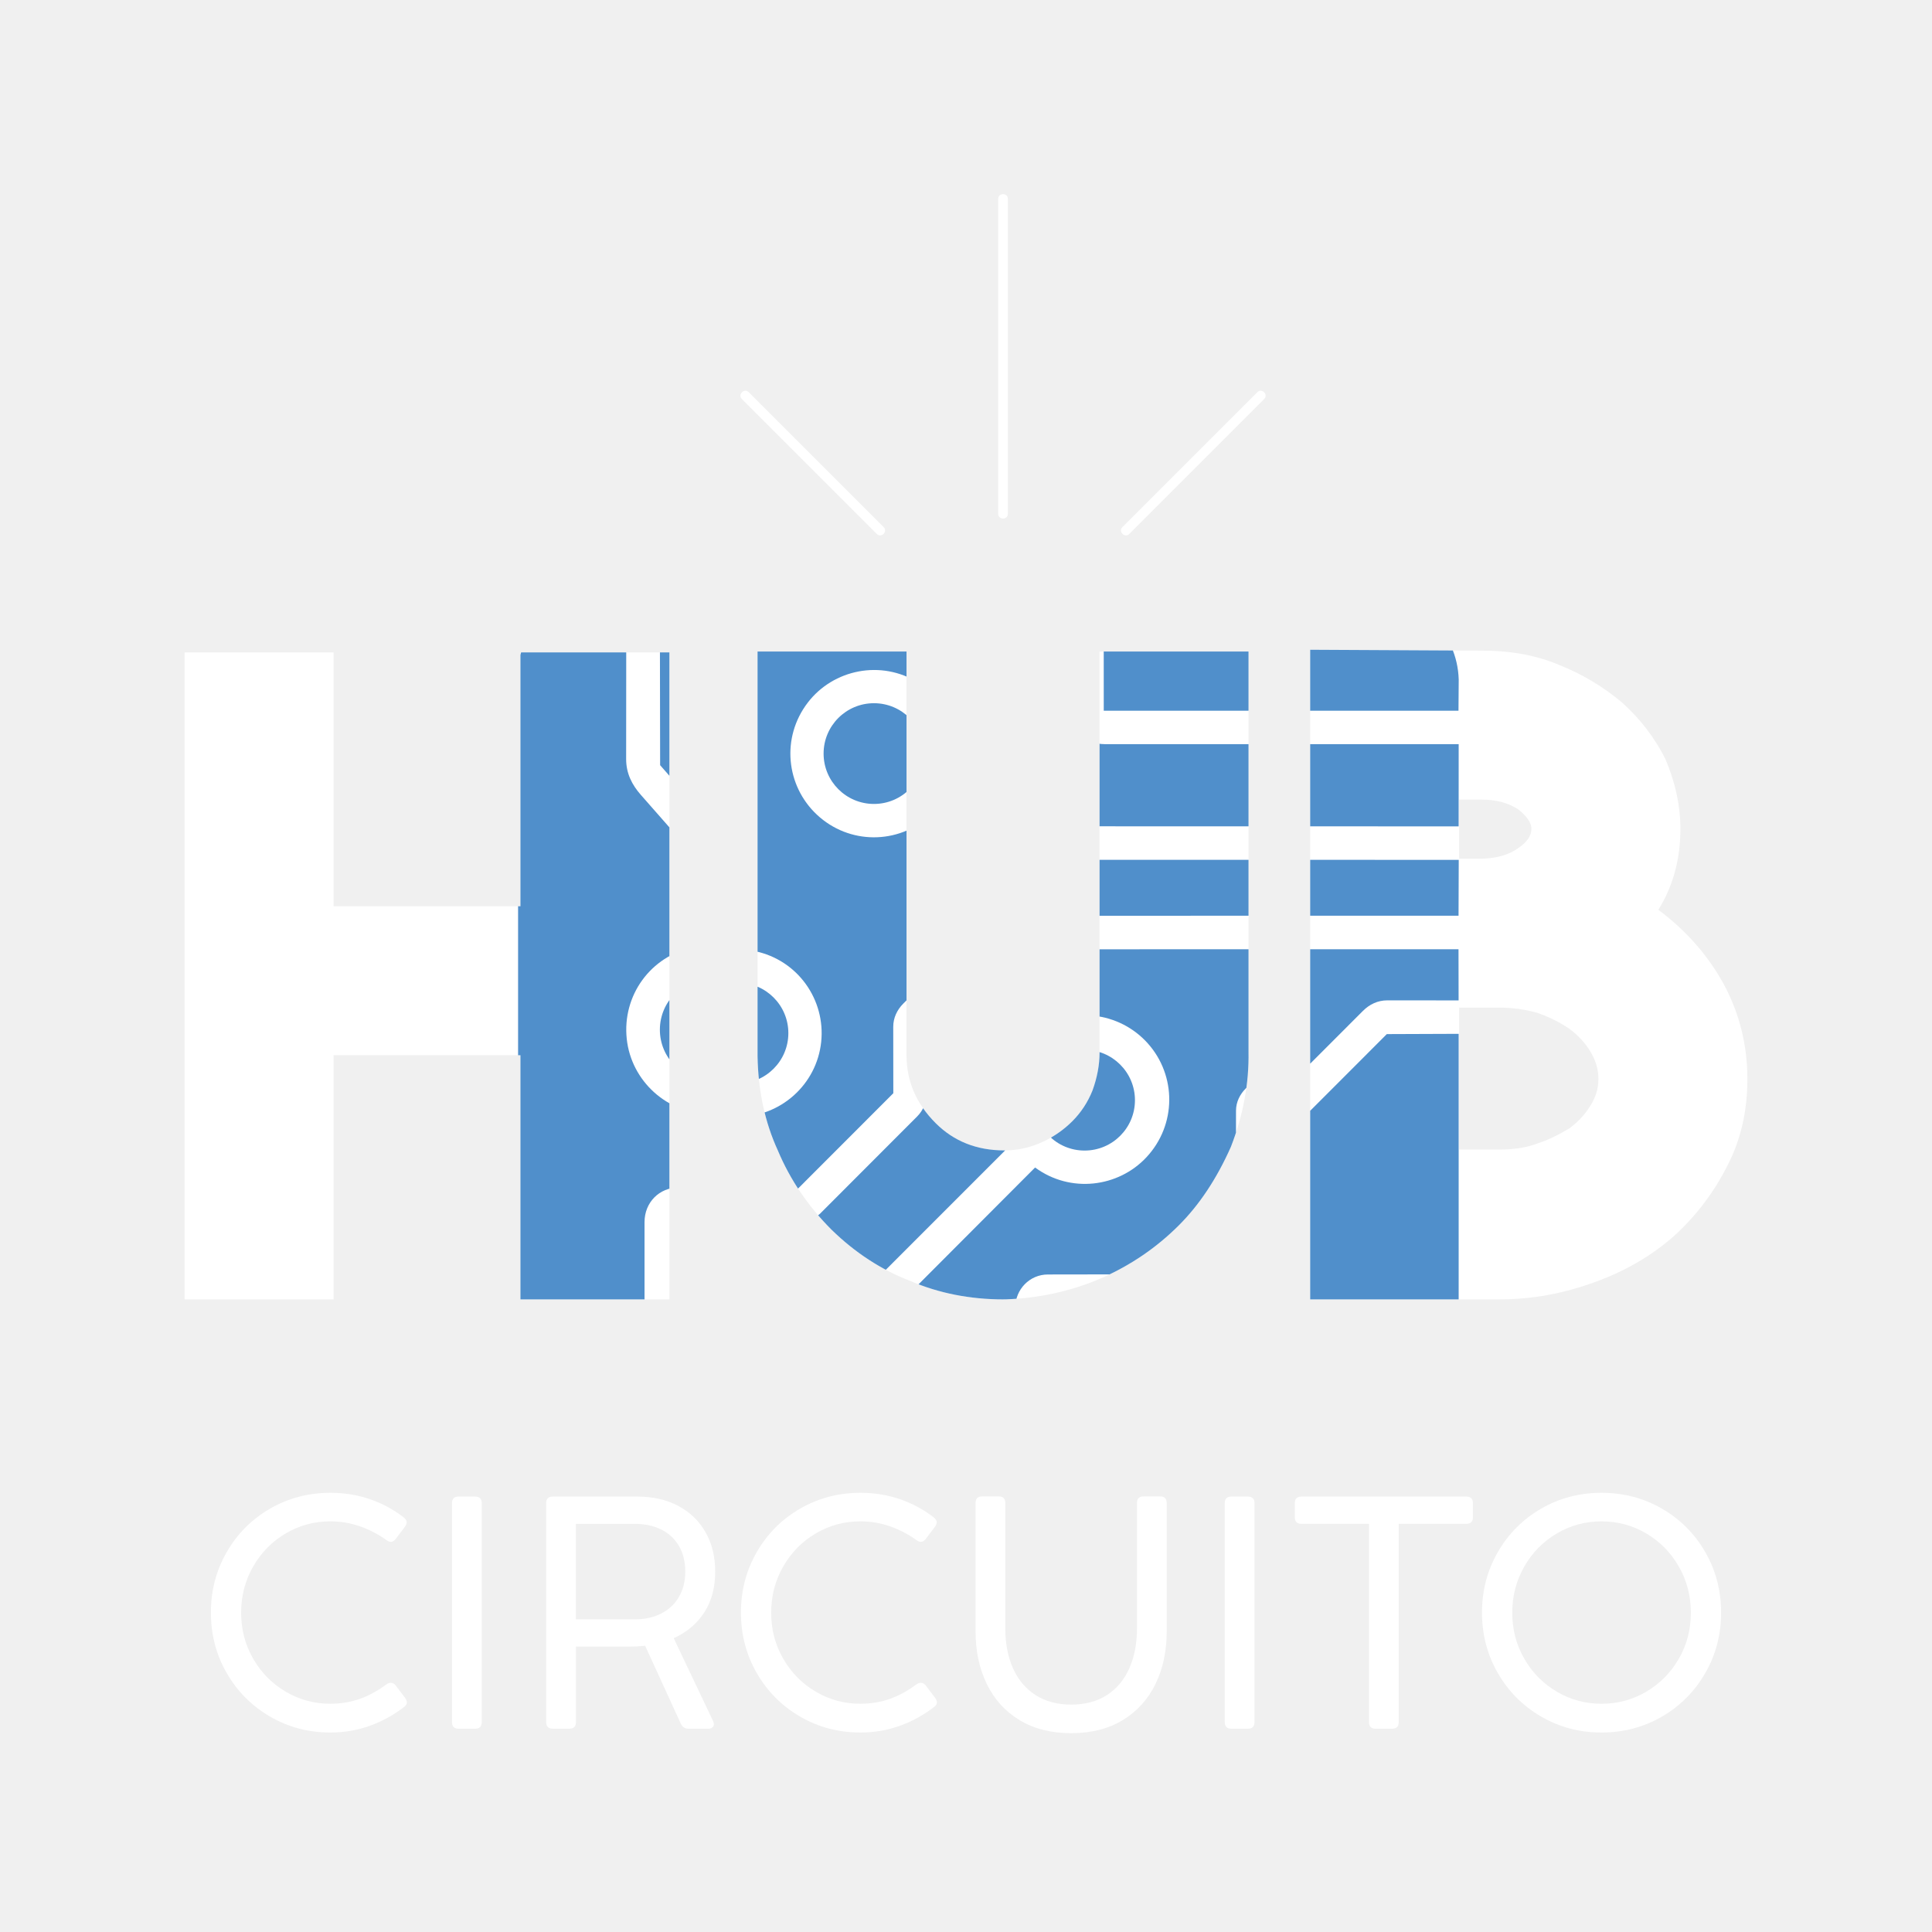
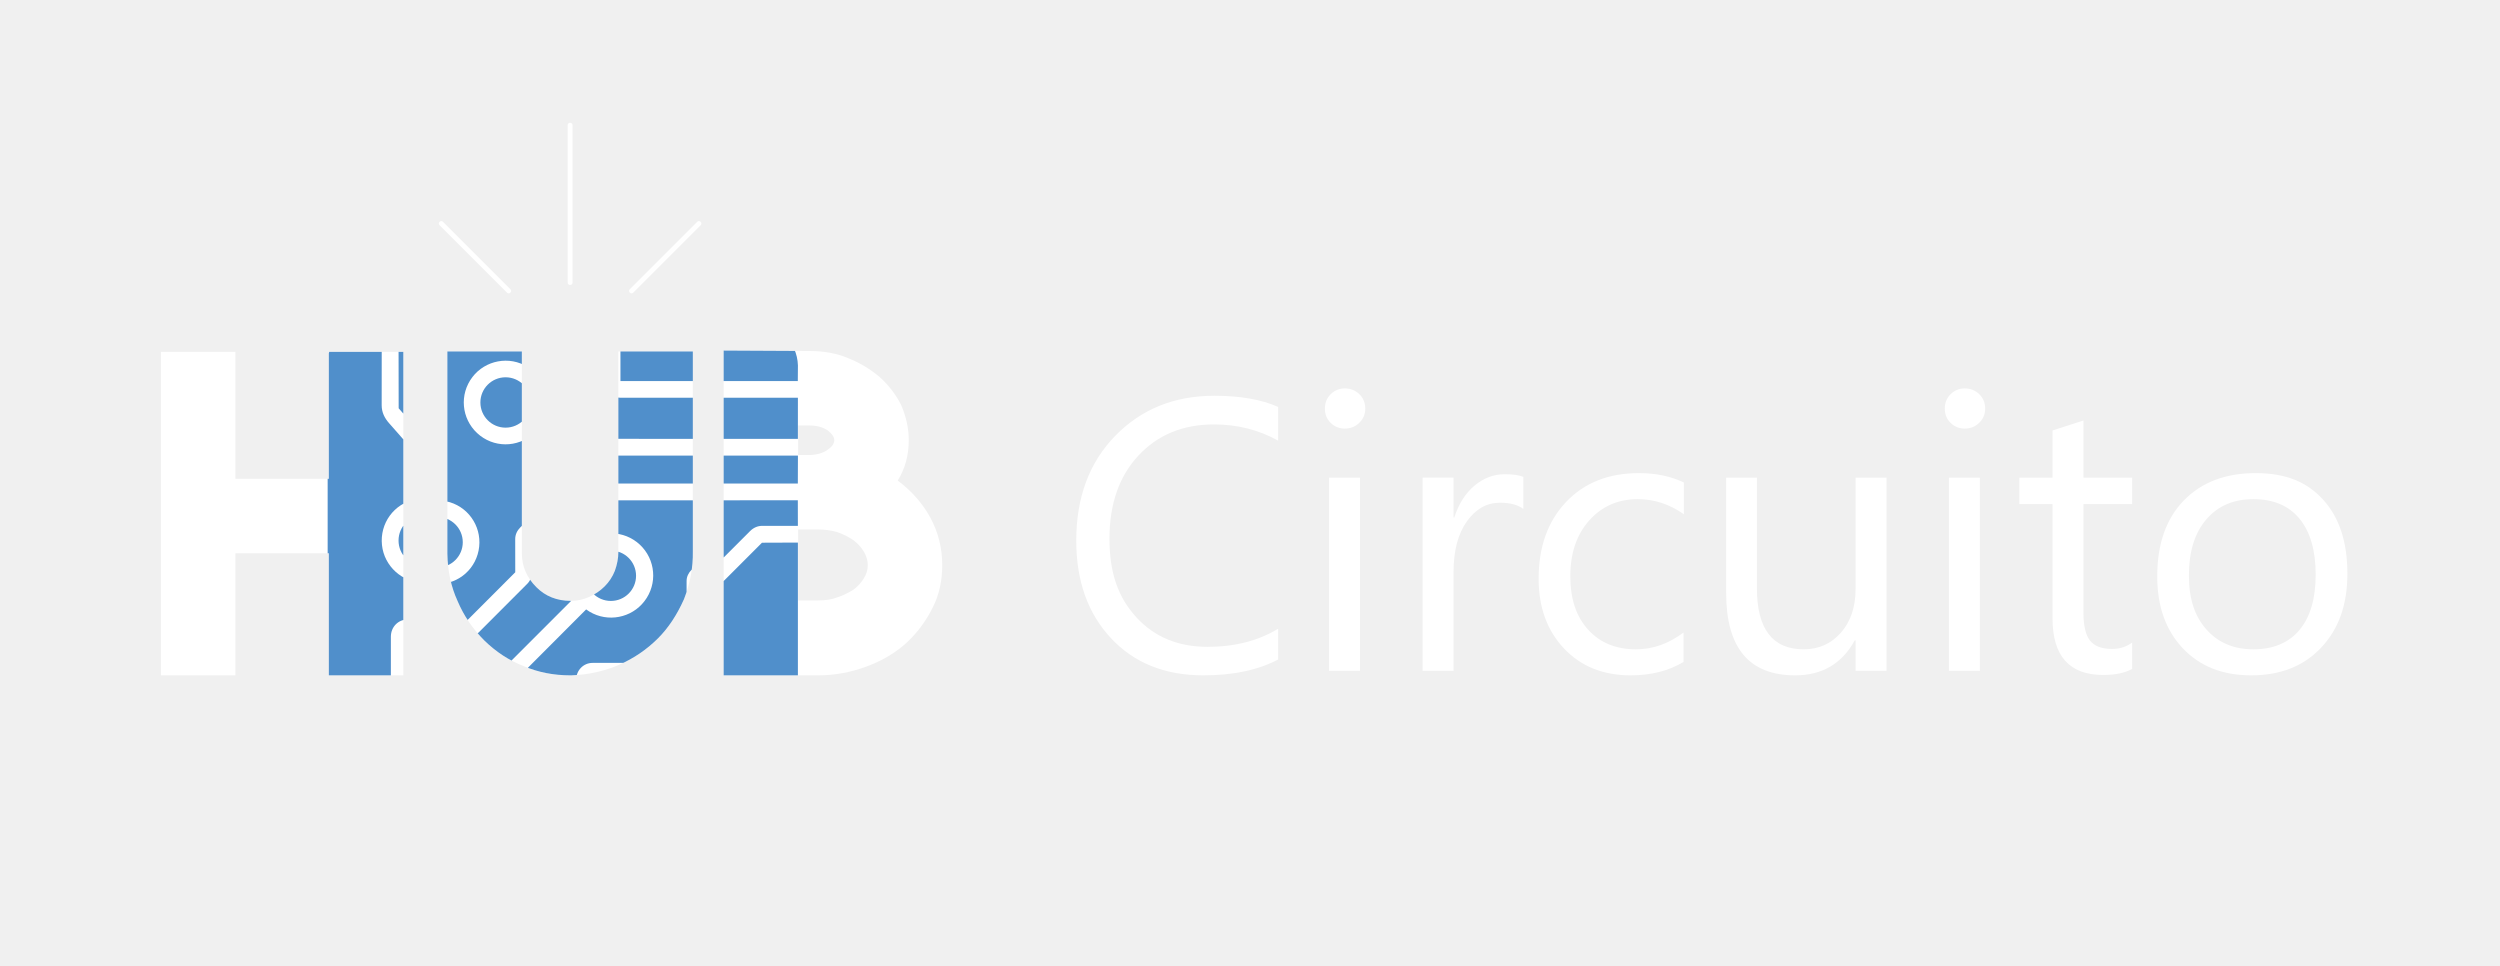
- <svg xmlns="http://www.w3.org/2000/svg" id="Camada_1" data-name="Camada 1" viewBox="0 0 1000 1000">
+ <svg xmlns="http://www.w3.org/2000/svg" id="Camada_1" data-name="Camada 1" viewBox="0 0 2588.26 1000">
  <defs>
    <style>
      .cls-1 {
        fill: #508fcb;
      }

      .cls-2 {
        fill: #fff;
      }

      .cls-3 {
        clip-path: url(#clippath-1);
      }

      .cls-4 {
        clip-path: url(#clippath-2);
      }

      .cls-5 {
        clip-path: url(#clippath);
      }
    </style>
    <clipPath id="clippath">
-       <path class="cls-2" d="M346.48,672.56h-77.1v-126.37h-96.72v126.37h-77.1v-334.87h77.1v131.39h96.72v-131.39h77.1v334.87Z" />
+       <path class="cls-2" d="M417.55,699.19h-77.1v-126.37h-96.72v126.37h-77.1v-334.87h77.1v131.39h96.72v-131.39h77.1v334.87Z" />
    </clipPath>
    <clipPath id="clippath-1">
-       <path class="cls-2" d="M519.39,672.56c-17.34,0-33.46-3.19-48.36-9.58-14.91-5.77-28.44-14.6-40.6-26.46-12.17-12.16-21.44-25.85-27.83-41.06-6.69-14.6-10.19-30.87-10.49-48.82v-209.41h77.1v208.95c0,13.39,5.02,25.09,15.06,35.13,9.42,9.43,21.29,14.14,35.59,14.14,6.69,0,13.07-1.37,19.16-4.11,6.08-2.74,11.41-6.39,15.97-10.95s8.06-9.88,10.49-15.97c2.43-6.69,3.65-13.23,3.65-19.62v-207.58h77.1v207.12c.3,16.42-2.74,32.85-9.12,49.27-7.3,16.42-16.27,29.96-26.92,40.6-11.56,11.56-24.94,20.69-40.15,27.37-15.51,6.69-31.94,10.34-49.27,10.95h-1.37Z" />
+       <path class="cls-2" d="M590.45,699.19c-17.34,0-33.46-3.19-48.36-9.58-14.91-5.77-28.44-14.6-40.6-26.46-12.17-12.16-21.44-25.85-27.83-41.06-6.69-14.6-10.19-30.87-10.49-48.82v-209.41h77.1v208.95c0,13.39,5.02,25.09,15.06,35.13,9.42,9.43,21.29,14.14,35.59,14.14,6.69,0,13.07-1.37,19.16-4.11,6.08-2.74,11.41-6.39,15.97-10.95,4.56-4.56,8.06-9.88,10.49-15.97,2.43-6.69,3.65-13.23,3.65-19.62v-207.58h77.1v207.12c.3,16.42-2.74,32.85-9.12,49.27-7.3,16.42-16.27,29.96-26.92,40.6-11.56,11.56-24.94,20.69-40.15,27.37-15.51,6.69-31.94,10.34-49.27,10.95h-1.37Z" />
    </clipPath>
    <clipPath id="clippath-2">
-       <path class="cls-2" d="M858.36,470.91c14.29,10.65,25.55,23.42,33.76,38.32,8.21,15.21,12.32,31.64,12.32,49.27,0,16.42-3.35,31.18-10.04,44.25-7,13.99-16.12,26.16-27.37,36.5-11.56,10.34-25.25,18.41-41.06,24.18-16.42,6.09-33,9.12-49.73,9.12h-98.09v-336.24l88.96.46c14.9,0,28.13,2.44,39.69,7.3,12.16,4.87,23.11,11.41,32.85,19.62,9.42,8.52,16.88,18.25,22.36,29.2,5.17,12.17,7.76,24.18,7.76,36.04,0,15.82-3.81,29.81-11.41,41.97ZM767.57,444.45c7.6-.3,13.69-2.12,18.25-5.47,4.56-3.04,6.84-6.39,6.84-10.04,0-3.04-2.28-6.39-6.84-10.04-5.18-3.34-11.41-5.02-18.71-5.02h-11.86v30.57h12.32ZM776.24,595c7.6,0,14.14-1.06,19.62-3.19,4.86-1.52,10.34-4.11,16.42-7.76,4.56-3.34,8.21-7.3,10.95-11.86,2.74-4.26,4.11-8.82,4.11-13.69s-1.37-9.58-4.11-14.14c-2.74-4.56-6.39-8.51-10.95-11.86-4.87-3.34-10.34-6.08-16.42-8.21-6.39-1.82-12.93-2.74-19.62-2.74h-20.99v73.45h20.99Z" />
+       <path class="cls-2" d="M929.42,497.54c14.29,10.65,25.55,23.42,33.76,38.32,8.21,15.21,12.32,31.64,12.32,49.27,0,16.42-3.35,31.18-10.04,44.25-7,13.99-16.12,26.16-27.37,36.5-11.56,10.34-25.25,18.41-41.06,24.18-16.42,6.09-33,9.12-49.73,9.12h-98.09v-336.24l88.96.46c14.9,0,28.13,2.44,39.69,7.3,12.16,4.87,23.11,11.41,32.85,19.62,9.42,8.52,16.88,18.25,22.36,29.2,5.17,12.17,7.76,24.18,7.76,36.04,0,15.82-3.81,29.81-11.41,41.97ZM838.64,471.08c7.6-.3,13.69-2.12,18.25-5.47,4.56-3.04,6.84-6.39,6.84-10.04,0-3.04-2.28-6.39-6.84-10.04-5.18-3.34-11.41-5.02-18.71-5.02h-11.86v30.57h12.32ZM847.3,621.63c7.6,0,14.14-1.06,19.62-3.19,4.86-1.52,10.34-4.11,16.42-7.76,4.56-3.34,8.21-7.3,10.95-11.86,2.74-4.26,4.11-8.82,4.11-13.69s-1.37-9.58-4.11-14.14c-2.74-4.56-6.39-8.51-10.95-11.86-4.87-3.34-10.34-6.08-16.42-8.21-6.39-1.82-12.93-2.74-19.62-2.74h-20.99v73.45h20.99Z" />
    </clipPath>
  </defs>
  <g>
+     <path class="cls-2" d="M1323.23,682.78c-20.7,10.94-46.48,16.41-77.34,16.41-39.84,0-71.75-12.82-95.7-38.48-23.96-25.65-35.94-59.31-35.94-100.98,0-44.79,13.48-80.99,40.43-108.59,26.95-27.6,61.13-41.41,102.54-41.41,26.56,0,48.57,3.84,66.02,11.52v34.96c-20.05-11.2-42.19-16.8-66.41-16.8-32.16,0-58.24,10.74-78.22,32.23-19.99,21.48-29.98,50.2-29.98,86.13s9.34,61.3,28.03,81.54c18.68,20.25,43.19,30.37,73.54,30.37,28.12,0,52.47-6.25,73.05-18.75v31.84Z" />
+     <path class="cls-2" d="M1392.37,443.72c-5.73,0-10.61-1.95-14.65-5.86-4.04-3.91-6.05-8.85-6.05-14.84s2.02-10.97,6.05-14.94c4.03-3.97,8.92-5.96,14.65-5.96s10.84,1.99,14.94,5.96c4.1,3.97,6.15,8.95,6.15,14.94s-2.05,10.61-6.15,14.65c-4.1,4.04-9.08,6.05-14.94,6.05ZM1407.99,694.5h-32.03v-200h32.03v200Z" />
+     <path class="cls-2" d="M1577.13,526.92c-5.6-4.3-13.67-6.45-24.22-6.45-13.67,0-25.1,6.45-34.28,19.34s-13.77,30.47-13.77,52.73v101.95h-32.03v-200h32.03v41.21h.78c4.56-14.06,11.52-25.03,20.9-32.91,9.38-7.88,19.85-11.82,31.45-11.82,8.33,0,14.71.91,19.14,2.73v33.2Z" />
+     <path class="cls-2" d="M1742.95,685.32c-15.37,9.24-33.59,13.87-54.69,13.87-28.52,0-51.53-9.28-69.04-27.83-17.51-18.55-26.27-42.61-26.27-72.17,0-32.94,9.44-59.41,28.32-79.39,18.88-19.99,44.07-29.98,75.59-29.98,17.58,0,33.07,3.26,46.48,9.77v32.81c-14.84-10.42-30.73-15.62-47.66-15.62-20.44,0-37.21,7.32-50.29,21.97s-19.63,33.89-19.63,57.71,6.15,41.93,18.46,55.47c12.3,13.54,28.81,20.31,49.51,20.31,17.45,0,33.85-5.79,49.22-17.38v30.47Z" />
+     <path class="cls-2" d="M1953.11,694.5h-32.03v-31.64h-.78c-13.28,24.22-33.86,36.33-61.72,36.33-47.66,0-71.48-28.38-71.48-85.16v-119.53h31.84v114.45c0,42.19,16.14,63.28,48.44,63.28,15.62,0,28.48-5.76,38.57-17.29,10.09-11.52,15.14-26.59,15.14-45.21v-115.23h32.03v200Z" />
+     <path class="cls-2" d="M2034.16,443.72c-5.73,0-10.61-1.95-14.65-5.86-4.04-3.91-6.05-8.85-6.05-14.84s2.02-10.97,6.05-14.94c4.03-3.97,8.92-5.96,14.65-5.96s10.84,1.99,14.94,5.96c4.1,3.97,6.15,8.95,6.15,14.94s-2.05,10.61-6.15,14.65c-4.1,4.04-9.08,6.05-14.94,6.05ZM2049.79,694.5h-32.03v-200h32.03v200Z" />
+     <path class="cls-2" d="M2207.41,692.55c-7.55,4.17-17.51,6.25-29.88,6.25-35.03,0-52.54-19.53-52.54-58.59v-118.36h-34.38v-27.34h34.38v-48.83l32.03-10.35v59.18h50.39v27.34h-50.39v112.7c0,13.41,2.28,22.98,6.84,28.71,4.56,5.73,12.11,8.59,22.66,8.59,8.07,0,15.04-2.21,20.9-6.64v27.34Z" />
+     <path class="cls-2" d="M2330.65,699.19c-29.56,0-53.16-9.34-70.8-28.03-17.65-18.68-26.46-43.46-26.46-74.32,0-33.59,9.18-59.83,27.54-78.71,18.36-18.88,43.16-28.32,74.41-28.32s53.09,9.18,69.82,27.54c16.73,18.36,25.1,43.82,25.1,76.37s-9.02,57.46-27.05,76.66c-18.04,19.21-42.22,28.81-72.56,28.81ZM2332.99,516.77c-20.58,0-36.85,7-48.83,21-11.98,14-17.97,33.3-17.97,57.91s6.05,42.38,18.16,56.05,28.32,20.51,48.63,20.51,36.62-6.7,47.75-20.12c11.13-13.41,16.7-32.49,16.7-57.23s-5.57-44.27-16.7-57.81c-11.13-13.54-27.05-20.31-47.75-20.31Z" />
+   </g>
+   <g>
    <g>
      <g>
-         <path class="cls-2" d="M584.47,276.39c18.12-18.12,36.24-36.24,54.36-54.36,5.18-5.18,10.35-10.35,15.53-15.53,2.28-2.28-1.26-5.81-3.54-3.54-18.12,18.12-36.24,36.24-54.36,54.36-5.18,5.18-10.35,10.35-15.53,15.53-2.28,2.28,1.26,5.81,3.54,3.54h0Z" />
-         <path class="cls-2" d="M457.4,272.86c-18.12-18.12-36.24-36.24-54.36-54.36-5.18-5.18-10.35-10.35-15.53-15.53-2.28-2.28-5.81,1.26-3.54,3.54,18.12,18.12,36.24,36.24,54.36,54.36,5.18,5.18,10.35,10.35,15.53,15.53,2.28,2.28,5.81-1.26,3.54-3.54h0Z" />
+         <path class="cls-2" d="M655.54,303.02c18.12-18.12,36.24-36.24,54.36-54.36,5.18-5.18,10.35-10.35,15.53-15.53,2.28-2.28-1.26-5.81-3.54-3.54-18.12,18.12-36.24,36.24-54.36,54.36-5.18,5.18-10.35,10.35-15.53,15.53-2.28,2.28,1.26,5.81,3.54,3.54h0Z" />
+         <path class="cls-2" d="M528.47,299.48c-18.12-18.12-36.24-36.24-54.36-54.36l-15.53-15.53c-2.28-2.28-5.81,1.26-3.54,3.54,18.12,18.12,36.24,36.24,54.36,54.36,5.18,5.18,10.35,10.35,15.53,15.53,2.28,2.28,5.81-1.26,3.54-3.54h0Z" />
      </g>
-       <path class="cls-2" d="M521.67,265.98V102.91c0-3.22-5-3.22-5,0v163.08c0,3.22,5,3.22,5,0h0Z" />
+       <path class="cls-2" d="M592.73,292.61v-163.08c0-3.22-5-3.22-5,0v163.08c0,3.22,5,3.22,5,0h0Z" />
    </g>
    <g>
-       <path class="cls-2" d="M346.48,672.56h-77.1v-126.37h-96.72v126.37h-77.1v-334.87h77.1v131.39h96.72v-131.39h77.1v334.87Z" />
+       <path class="cls-2" d="M417.55,699.19h-77.1v-126.37h-96.72v126.37h-77.1v-334.87h77.1v131.39h96.72v-131.39h77.1v334.87Z" />
      <g class="cls-5">
        <g>
-           <path class="cls-1" d="M478.23,405.86c9.62-20.52,2.04-44.13-16.25-55.63-19.43-12.21-44.44-7.02-57.74,10.33-13.98,18.25-11.39,43.36,4.77,58.48,16.7,15.63,42.28,15.66,58.96.46l24.01,17.67c4.57,3.37,9.59,5.4,15.82,5.41l215.29.03-.1,29.13-216.14.03c-5.12,0-9.12,2.14-12.41,5.43l-40.4,40.39c-3.22,3.21-5.25,7.4-5.24,12.08l.04,34.68-50.13,50.18-47.49.12c-9.97.03-17.61,7.71-17.61,17.9v127.8s-21.75.05-21.75.05c-24.2.05-43.7-19.36-43.7-43.91v-367.05c0-25.02,20.15-44.1,44.8-43.91l11.2.09-.07,87.31c0,7.35,3,13.26,7.61,18.5l27.23,30.97.21,47.8c-22.51,4.67-37.11,25.12-34.74,47.5,2.3,21.8,20.96,38.97,43.51,38.93,22-.04,40.96-16.71,43.31-39.09,2.3-21.93-12.18-42.72-34.65-47.34l-.08-44.72c-.01-7.44-3.1-14.05-8.28-19.14l-26.53-30.28-.15-90.54h199.66s.07,59.08.07,59.08c.01,9.94,7.76,17.65,17.87,17.65h163.94s-.02,42.89-.02,42.89l-217.78-.06-27.04-19.22Z" />
-           <path class="cls-1" d="M723.09,348.54l-.12,16.25h-164.35s-.02-59.27-.02-59.27l119.53.03c24.5-.5,44.19,18.23,44.96,42.98Z" />
-           <path class="cls-1" d="M723.05,716.72c-.11,24.23-19.45,43.69-43.7,43.69h-30.32s0-67.79,0-67.79h73.99s.03,24.11.03,24.11Z" />
-           <circle class="cls-1" cx="438.75" cy="387.16" r="26.27" />
-           <circle class="cls-1" cx="367.82" cy="532.98" r="26.27" />
+           <path class="cls-1" d="M549.29,432.49c9.62-20.52,2.04-44.13-16.25-55.63-19.43-12.21-44.44-7.02-57.74,10.33-13.98,18.25-11.39,43.36,4.77,58.48,16.7,15.63,42.28,15.66,58.96.46l24.01,17.67c4.57,3.37,9.59,5.4,15.82,5.41l215.29.03-.1,29.13-216.14.03c-5.12,0-9.12,2.14-12.41,5.43l-40.4,40.39c-3.22,3.21-5.25,7.4-5.24,12.08l.04,34.68-50.13,50.18-47.49.12c-9.97.03-17.61,7.71-17.61,17.9v127.8s-21.75.05-21.75.05c-24.2.05-43.7-19.36-43.7-43.91v-367.05c0-25.02,20.15-44.1,44.8-43.91l11.2.09-.07,87.31c0,7.35,3,13.26,7.61,18.5l27.23,30.97.21,47.8c-22.51,4.67-37.11,25.12-34.74,47.5,2.3,21.8,20.96,38.97,43.51,38.93,22-.04,40.96-16.71,43.31-39.09,2.3-21.93-12.18-42.72-34.65-47.34l-.08-44.72c-.01-7.44-3.1-14.05-8.28-19.14l-26.53-30.28-.15-90.54h199.66s.07,59.08.07,59.08c.01,9.94,7.76,17.65,17.87,17.65h163.94s-.02,42.89-.02,42.89l-217.78-.06-27.04-19.22Z" />
+           <path class="cls-1" d="M794.16,375.17l-.12,16.25h-164.35s-.02-59.27-.02-59.27l119.53.03c24.5-.5,44.19,18.23,44.96,42.98Z" />
+           <path class="cls-1" d="M794.11,743.35c-.11,24.23-19.45,43.69-43.7,43.69h-30.32s0-67.79,0-67.79h73.99s.03,24.11.03,24.11Z" />
+           <circle class="cls-1" cx="509.81" cy="413.78" r="26.27" />
+           <circle class="cls-1" cx="438.88" cy="559.61" r="26.27" />
          <g>
-             <path class="cls-1" d="M437.07,696.41c-.02-5.91,2.33-10.03,6.22-13.64l79.52-79.7c18.43,13.56,43.39,10.42,58.1-5.36,15.76-16.91,15.71-42.62.68-59.41-14.95-16.69-40.04-19.45-58.15-6.56-18.39,13.1-24.43,37.99-12.34,58.51l-80.69,80.73c-6.93,6.8-10.47,15.21-10.78,24.96l.02,64.48h-68.6s-.01-128.37-.01-128.37l47.27.03c4.79,0,8.82-1.81,12.34-4.89l50.69-50.77c3.14-3.15,4.8-7.33,4.82-11.75l.15-34.8,40.69-40.62,216.03-.04.05,26.69-37.19-.03c-5,0-9.3,2.08-12.73,5.51l-40.37,40.4c-3.09,3.09-5.12,7.11-5.13,11.6l-.06,35.09-50.15,50.33-47.94.07c-9.49.01-17,7.76-17.01,17.35v84.18s-75.4,0-75.4,0v-64.01Z" />
-             <path class="cls-1" d="M529.89,760.44l-.02-84.1,46.61-.05c5.17,0,9.73-1.83,13.35-5.45l49.64-49.64c3.86-3.76,5.54-8.46,5.54-13.86v-33.28s40.56-40.59,40.56-40.59l37.48-.14v141.81s-73.21,0-73.21,0c-10.1-.08-17.96,7.37-18.29,17.5l.06,67.8h-101.73Z" />
-             <circle class="cls-1" cx="548.62" cy="567.97" r="26.27" />
+             <path class="cls-1" d="M508.13,723.04c-.02-5.91,2.33-10.03,6.22-13.64l79.52-79.7c18.43,13.56,43.39,10.42,58.1-5.36,15.76-16.91,15.71-42.62.68-59.41-14.95-16.69-40.04-19.45-58.15-6.56-18.39,13.1-24.43,37.99-12.34,58.51l-80.69,80.73c-6.93,6.8-10.47,15.21-10.78,24.96l.02,64.48h-68.6s-.01-128.37-.01-128.37l47.27.03c4.79,0,8.82-1.81,12.34-4.89l50.69-50.77c3.14-3.15,4.8-7.33,4.82-11.75l.15-34.8,40.69-40.62,216.03-.04.05,26.69-37.19-.03c-5,0-9.3,2.08-12.73,5.51l-40.37,40.4c-3.09,3.09-5.12,7.11-5.13,11.6l-.06,35.09-50.15,50.33-47.94.07c-9.49.01-17,7.76-17.01,17.35v84.18s-75.4,0-75.4,0v-64.01Z" />
+             <path class="cls-1" d="M600.96,787.06l-.02-84.1,46.61-.05c5.17,0,9.73-1.83,13.35-5.45l49.64-49.64c3.86-3.76,5.54-8.46,5.54-13.86v-33.28s40.56-40.59,40.56-40.59l37.48-.14v141.81s-73.21,0-73.21,0c-10.1-.08-17.96,7.37-18.29,17.5l.06,67.8h-101.73Z" />
+             <circle class="cls-1" cx="619.68" cy="594.6" r="26.27" />
          </g>
        </g>
      </g>
    </g>
    <g>
-       <path class="cls-2" d="M519.39,672.56c-17.34,0-33.46-3.19-48.36-9.58-14.91-5.77-28.44-14.6-40.6-26.46-12.17-12.16-21.44-25.85-27.83-41.06-6.69-14.6-10.19-30.87-10.49-48.82v-209.41h77.1v208.95c0,13.39,5.02,25.09,15.06,35.13,9.42,9.43,21.29,14.14,35.59,14.14,6.69,0,13.07-1.37,19.16-4.11,6.08-2.74,11.41-6.39,15.97-10.95s8.06-9.88,10.49-15.97c2.43-6.69,3.65-13.23,3.65-19.62v-207.58h77.1v207.12c.3,16.42-2.74,32.85-9.12,49.27-7.3,16.42-16.27,29.96-26.92,40.6-11.56,11.56-24.94,20.69-40.15,27.37-15.51,6.69-31.94,10.34-49.27,10.95h-1.37Z" />
+       <path class="cls-2" d="M590.45,699.19c-17.34,0-33.46-3.19-48.36-9.58-14.91-5.77-28.44-14.6-40.6-26.46-12.17-12.16-21.44-25.85-27.83-41.06-6.69-14.6-10.19-30.87-10.49-48.82v-209.41h77.1v208.95c0,13.39,5.02,25.09,15.06,35.13,9.42,9.43,21.29,14.14,35.59,14.14,6.69,0,13.07-1.37,19.16-4.11,6.08-2.74,11.41-6.39,15.97-10.95,4.56-4.56,8.06-9.88,10.49-15.97,2.43-6.69,3.65-13.23,3.65-19.62v-207.58h77.1v207.12c.3,16.42-2.74,32.85-9.12,49.27-7.3,16.42-16.27,29.96-26.92,40.6-11.56,11.56-24.94,20.69-40.15,27.37-15.51,6.69-31.94,10.34-49.27,10.95h-1.37Z" />
      <g class="cls-3">
        <g>
-           <path class="cls-1" d="M491.53,408.61c9.55-20.36,2.03-43.79-16.13-55.2-19.28-12.12-44.1-6.96-57.29,10.25-13.87,18.1-11.3,43.03,4.73,58.03,16.57,15.51,41.95,15.54,58.51.45l23.83,17.53c4.54,3.34,9.52,5.36,15.7,5.36l213.63.03-.1,28.91-214.46.03c-5.08,0-9.05,2.12-12.32,5.39l-40.09,40.07c-3.19,3.19-5.2,7.35-5.2,11.98l.04,34.41-49.75,49.79-47.12.12c-9.9.03-17.47,7.65-17.47,17.77v126.81s-21.58.05-21.58.05c-24.01.05-43.36-19.21-43.36-43.57v-364.2c0-24.83,19.99-43.76,44.45-43.57l11.12.09-.07,86.63c0,7.29,2.97,13.15,7.55,18.36l27.02,30.73.21,47.43c-22.33,4.63-36.82,24.92-34.47,47.13,2.28,21.63,20.8,38.67,43.17,38.63,21.83-.04,40.64-16.58,42.97-38.78,2.28-21.76-12.08-42.39-34.38-46.97l-.08-44.38c-.01-7.38-3.07-13.94-8.22-18.99l-26.32-30.05-.15-89.84h198.11s.07,58.62.07,58.62c.01,9.87,7.7,17.51,17.73,17.51h162.67s-.02,42.56-.02,42.56l-216.09-.05-26.83-19.07Z" />
-           <path class="cls-1" d="M734.5,351.73l-.12,16.13h-163.08s-.02-58.81-.02-58.81l118.61.03c24.31-.49,43.85,18.09,44.61,42.65Z" />
-           <path class="cls-1" d="M734.45,717.06c-.11,24.04-19.3,43.35-43.36,43.35h-30.08s0-67.27,0-67.27h73.42s.03,23.92.03,23.92Z" />
-           <circle class="cls-1" cx="452.36" cy="390.05" r="26.07" />
-           <circle class="cls-1" cx="381.98" cy="534.74" r="26.07" />
+           <path class="cls-1" d="M562.59,435.24c9.55-20.36,2.03-43.79-16.13-55.2-19.28-12.12-44.1-6.96-57.29,10.25-13.87,18.1-11.3,43.03,4.73,58.03,16.57,15.51,41.95,15.54,58.51.45l23.83,17.53c4.54,3.34,9.52,5.36,15.7,5.36l213.63.03-.1,28.91-214.46.03c-5.08,0-9.05,2.12-12.32,5.39l-40.09,40.07c-3.19,3.19-5.2,7.35-5.2,11.98l.04,34.41-49.75,49.79-47.12.12c-9.9.03-17.47,7.65-17.47,17.77v126.81s-21.58.05-21.58.05c-24.01.05-43.36-19.21-43.36-43.57v-364.2c0-24.83,19.99-43.76,44.45-43.57l11.12.09-.07,86.63c0,7.29,2.97,13.15,7.55,18.36l27.02,30.73.21,47.43c-22.33,4.63-36.82,24.92-34.47,47.13,2.28,21.63,20.8,38.67,43.17,38.63s40.64-16.58,42.97-38.78c2.28-21.76-12.08-42.39-34.38-46.97l-.08-44.38c-.01-7.38-3.07-13.94-8.22-18.99l-26.32-30.05-.15-89.84h198.11s.07,58.62.07,58.62c.01,9.87,7.7,17.51,17.73,17.51h162.67s-.02,42.56-.02,42.56l-216.09-.05-26.83-19.07Z" />
+           <path class="cls-1" d="M805.56,378.36l-.12,16.13h-163.08s-.02-58.81-.02-58.81l118.61.03c24.31-.49,43.85,18.09,44.61,42.65Z" />
+           <path class="cls-1" d="M805.52,743.69c-.11,24.04-19.3,43.35-43.36,43.35h-30.08s0-67.27,0-67.27h73.42s.03,23.92.03,23.92Z" />
+           <circle class="cls-1" cx="523.42" cy="416.68" r="26.07" />
+           <circle class="cls-1" cx="453.04" cy="561.37" r="26.07" />
          <g>
-             <path class="cls-1" d="M450.69,696.91c-.02-5.86,2.31-9.95,6.17-13.53l78.9-79.08c18.28,13.45,43.06,10.34,57.65-5.32,15.64-16.78,15.59-42.29.67-58.95-14.84-16.56-39.73-19.3-57.7-6.51-18.25,13-24.24,37.7-12.24,58.05l-80.07,80.1c-6.88,6.74-10.38,15.09-10.7,24.76l.02,63.98h-68.07s-.01-127.37-.01-127.37l46.9.03c4.76,0,8.76-1.79,12.24-4.86l50.3-50.37c3.12-3.12,4.76-7.27,4.78-11.65l.14-34.53,40.37-40.3,214.35-.04.05,26.49-36.9-.03c-4.96,0-9.23,2.07-12.63,5.47l-40.06,40.08c-3.07,3.07-5.08,7.05-5.09,11.51l-.05,34.82-49.77,49.94-47.57.07c-9.41.01-16.87,7.7-16.87,17.21v83.53s-74.82,0-74.82,0v-63.52Z" />
-             <path class="cls-1" d="M542.8,760.44l-.02-83.44,46.25-.05c5.13,0,9.66-1.82,13.25-5.41l49.26-49.25c3.83-3.73,5.5-8.39,5.5-13.75v-33.02s40.24-40.27,40.24-40.27l37.19-.14v140.71s-72.64,0-72.64,0c-10.02-.08-17.82,7.32-18.15,17.36l.06,67.27h-100.94Z" />
-             <circle class="cls-1" cx="561.38" cy="569.46" r="26.07" />
+             <path class="cls-1" d="M521.76,723.54c-.02-5.86,2.31-9.95,6.17-13.53l78.9-79.08c18.28,13.45,43.06,10.34,57.65-5.32,15.64-16.78,15.59-42.29.67-58.95-14.84-16.56-39.73-19.3-57.7-6.51-18.25,13-24.24,37.7-12.24,58.05l-80.07,80.1c-6.88,6.74-10.38,15.09-10.7,24.76l.02,63.98h-68.07s-.01-127.37-.01-127.37l46.9.03c4.76,0,8.76-1.79,12.24-4.86l50.3-50.37c3.12-3.12,4.76-7.27,4.78-11.65l.14-34.53,40.37-40.3,214.35-.04.05,26.49-36.9-.03c-4.96,0-9.23,2.07-12.63,5.47l-40.06,40.08c-3.07,3.07-5.08,7.05-5.09,11.51l-.05,34.82-49.77,49.94-47.57.07c-9.41.01-16.87,7.7-16.87,17.21v83.53s-74.82,0-74.82,0v-63.52Z" />
+             <path class="cls-1" d="M613.86,787.06l-.02-83.44,46.25-.05c5.13,0,9.66-1.82,13.25-5.41l49.26-49.25c3.83-3.73,5.5-8.39,5.5-13.75v-33.02s40.24-40.27,40.24-40.27l37.19-.14v140.71s-72.64,0-72.64,0c-10.02-.08-17.82,7.32-18.15,17.36l.06,67.27h-100.94Z" />
+             <circle class="cls-1" cx="632.44" cy="596.09" r="26.07" />
          </g>
        </g>
      </g>
    </g>
    <g>
-       <path class="cls-2" d="M858.36,470.91c14.29,10.65,25.55,23.42,33.76,38.32,8.21,15.21,12.32,31.64,12.32,49.27,0,16.42-3.35,31.18-10.04,44.25-7,13.99-16.12,26.16-27.37,36.5-11.56,10.34-25.25,18.41-41.06,24.18-16.42,6.09-33,9.12-49.73,9.12h-98.09v-336.24l88.96.46c14.9,0,28.13,2.44,39.69,7.3,12.16,4.87,23.11,11.41,32.85,19.62,9.42,8.52,16.88,18.25,22.36,29.2,5.17,12.17,7.76,24.18,7.76,36.04,0,15.82-3.81,29.81-11.41,41.97ZM767.57,444.45c7.6-.3,13.69-2.12,18.25-5.47,4.56-3.04,6.84-6.39,6.84-10.04,0-3.04-2.28-6.39-6.84-10.04-5.18-3.34-11.41-5.02-18.71-5.02h-11.86v30.57h12.32ZM776.24,595c7.6,0,14.14-1.06,19.62-3.19,4.86-1.52,10.34-4.11,16.42-7.76,4.56-3.34,8.21-7.3,10.95-11.86,2.74-4.26,4.11-8.82,4.11-13.69s-1.37-9.58-4.11-14.14c-2.74-4.56-6.39-8.51-10.95-11.86-4.87-3.34-10.34-6.08-16.42-8.21-6.39-1.82-12.93-2.74-19.62-2.74h-20.99v73.45h20.99Z" />
+       <path class="cls-2" d="M929.42,497.54c14.29,10.65,25.55,23.42,33.76,38.32,8.21,15.21,12.32,31.64,12.32,49.27,0,16.42-3.35,31.18-10.04,44.25-7,13.99-16.12,26.16-27.37,36.5-11.56,10.34-25.25,18.41-41.06,24.18-16.42,6.09-33,9.12-49.73,9.12h-98.09v-336.24l88.96.46c14.9,0,28.13,2.44,39.69,7.3,12.16,4.87,23.11,11.41,32.85,19.62,9.42,8.52,16.88,18.25,22.36,29.2,5.17,12.17,7.76,24.18,7.76,36.04,0,15.82-3.81,29.81-11.41,41.97ZM838.64,471.08c7.6-.3,13.69-2.12,18.25-5.47,4.56-3.04,6.84-6.39,6.84-10.04,0-3.04-2.28-6.39-6.84-10.04-5.18-3.34-11.41-5.02-18.71-5.02h-11.86v30.57h12.32ZM847.3,621.63c7.6,0,14.14-1.06,19.62-3.19,4.86-1.52,10.34-4.11,16.42-7.76,4.56-3.34,8.21-7.3,10.95-11.86,2.74-4.26,4.11-8.82,4.11-13.69s-1.37-9.58-4.11-14.14c-2.74-4.56-6.39-8.51-10.95-11.86-4.87-3.34-10.34-6.08-16.42-8.21-6.39-1.82-12.93-2.74-19.62-2.74h-20.99v73.45h20.99Z" />
      <g class="cls-4">
        <g>
-           <path class="cls-1" d="M512.06,408.61c9.55-20.36,2.03-43.79-16.13-55.2-19.28-12.12-44.1-6.96-57.29,10.25-13.87,18.1-11.3,43.03,4.73,58.03s41.95,15.54,58.51.45l23.83,17.53c4.54,3.34,9.52,5.36,15.7,5.36l213.63.03-.1,28.91-214.46.03c-5.08,0-9.05,2.12-12.32,5.39l-40.09,40.07c-3.19,3.19-5.2,7.35-5.2,11.98l.04,34.41-49.75,49.79-47.12.12c-9.9.03-17.47,7.65-17.47,17.77v126.81s-21.58.05-21.58.05c-24.01.05-43.36-19.21-43.36-43.57v-364.2c0-24.83,19.99-43.76,44.45-43.57l11.12.09-.07,86.63c0,7.29,2.97,13.15,7.55,18.36l27.02,30.73.21,47.43c-22.33,4.63-36.82,24.92-34.47,47.13,2.28,21.63,20.8,38.67,43.17,38.63,21.83-.04,40.64-16.58,42.97-38.78,2.28-21.76-12.08-42.39-34.38-46.97l-.08-44.38c-.01-7.38-3.07-13.94-8.22-18.99l-26.32-30.05-.15-89.84h198.11s.07,58.62.07,58.62c.01,9.87,7.7,17.51,17.73,17.51h162.67s-.02,42.56-.02,42.56l-216.09-.05-26.83-19.07Z" />
-           <path class="cls-1" d="M755.03,351.73l-.12,16.13h-163.08s-.02-58.81-.02-58.81l118.61.03c24.31-.49,43.85,18.09,44.61,42.65Z" />
-           <path class="cls-1" d="M754.98,717.06c-.11,24.04-19.3,43.35-43.36,43.35h-30.08s0-67.27,0-67.27h73.42s.03,23.92.03,23.92Z" />
-           <circle class="cls-1" cx="472.89" cy="390.05" r="26.07" />
-           <circle class="cls-1" cx="402.51" cy="534.74" r="26.07" />
+           <path class="cls-1" d="M583.12,435.24c9.55-20.36,2.03-43.79-16.13-55.2-19.28-12.12-44.1-6.96-57.29,10.25-13.87,18.1-11.3,43.03,4.73,58.03,16.57,15.51,41.95,15.54,58.51.45l23.83,17.53c4.54,3.34,9.52,5.36,15.7,5.36l213.63.03-.1,28.91-214.46.03c-5.08,0-9.05,2.12-12.32,5.39l-40.09,40.07c-3.19,3.19-5.2,7.35-5.2,11.98l.04,34.41-49.75,49.79-47.12.12c-9.9.03-17.47,7.65-17.47,17.77v126.81s-21.58.05-21.58.05c-24.01.05-43.36-19.21-43.36-43.57v-364.2c0-24.83,19.99-43.76,44.45-43.57l11.12.09-.07,86.63c0,7.29,2.97,13.15,7.55,18.36l27.02,30.73.21,47.43c-22.33,4.63-36.82,24.92-34.47,47.13,2.28,21.63,20.8,38.67,43.17,38.63s40.64-16.58,42.97-38.78c2.28-21.76-12.08-42.39-34.38-46.97l-.08-44.38c-.01-7.38-3.07-13.94-8.22-18.99l-26.32-30.05-.15-89.84h198.11s.07,58.62.07,58.62c.01,9.87,7.7,17.51,17.73,17.51h162.67s-.02,42.56-.02,42.56l-216.09-.05-26.83-19.07Z" />
+           <path class="cls-1" d="M826.09,378.36l-.12,16.13h-163.08s-.02-58.81-.02-58.81l118.61.03c24.31-.49,43.85,18.09,44.61,42.65Z" />
+           <path class="cls-1" d="M826.05,743.69c-.11,24.04-19.3,43.35-43.36,43.35h-30.08s0-67.27,0-67.27h73.42s.03,23.92.03,23.92Z" />
+           <circle class="cls-1" cx="543.95" cy="416.68" r="26.07" />
+           <circle class="cls-1" cx="473.57" cy="561.37" r="26.07" />
          <g>
-             <path class="cls-1" d="M471.22,696.91c-.02-5.86,2.31-9.95,6.17-13.53l78.9-79.08c18.28,13.45,43.06,10.34,57.65-5.32,15.64-16.78,15.59-42.29.67-58.95-14.84-16.56-39.73-19.3-57.7-6.51-18.25,13-24.24,37.7-12.24,58.05l-80.07,80.1c-6.88,6.74-10.38,15.09-10.7,24.76l.02,63.98h-68.07s-.01-127.37-.01-127.37l46.9.03c4.76,0,8.76-1.79,12.24-4.86l50.3-50.37c3.12-3.12,4.76-7.27,4.78-11.65l.14-34.53,40.37-40.3,214.35-.04.05,26.49-36.9-.03c-4.96,0-9.23,2.07-12.63,5.47l-40.06,40.08c-3.07,3.07-5.08,7.05-5.09,11.51l-.05,34.82-49.77,49.94-47.57.07c-9.41.01-16.87,7.7-16.87,17.21v83.53s-74.82,0-74.82,0v-63.52Z" />
-             <path class="cls-1" d="M563.33,760.44l-.02-83.44,46.25-.05c5.13,0,9.66-1.82,13.25-5.41l49.26-49.25c3.83-3.73,5.5-8.39,5.5-13.75v-33.02s40.24-40.27,40.24-40.27l37.19-.14v140.71s-72.64,0-72.64,0c-10.02-.08-17.82,7.32-18.15,17.36l.06,67.27h-100.94Z" />
-             <circle class="cls-1" cx="581.91" cy="569.46" r="26.07" />
+             <path class="cls-1" d="M542.29,723.54c-.02-5.86,2.31-9.95,6.17-13.53l78.9-79.08c18.28,13.45,43.06,10.34,57.65-5.32,15.64-16.78,15.59-42.29.67-58.95-14.84-16.56-39.73-19.3-57.7-6.51-18.25,13-24.24,37.7-12.24,58.05l-80.07,80.1c-6.88,6.74-10.38,15.09-10.7,24.76l.02,63.98h-68.07s-.01-127.37-.01-127.37l46.9.03c4.76,0,8.76-1.79,12.24-4.86l50.3-50.37c3.12-3.12,4.76-7.27,4.78-11.65l.14-34.53,40.37-40.3,214.35-.04.05,26.49-36.9-.03c-4.96,0-9.23,2.07-12.63,5.47l-40.06,40.08c-3.07,3.07-5.08,7.05-5.09,11.51l-.05,34.82-49.77,49.94-47.57.07c-9.41.01-16.87,7.7-16.87,17.21v83.53s-74.82,0-74.82,0v-63.52Z" />
+             <path class="cls-1" d="M634.39,787.06l-.02-83.44,46.25-.05c5.13,0,9.66-1.82,13.25-5.41l49.26-49.25c3.83-3.73,5.5-8.39,5.5-13.75v-33.02s40.24-40.27,40.24-40.27l37.19-.14v140.71s-72.64,0-72.64,0c-10.02-.08-17.82,7.32-18.15,17.36l.06,67.27h-100.94Z" />
+             <circle class="cls-1" cx="652.97" cy="596.09" r="26.07" />
          </g>
        </g>
      </g>
    </g>
  </g>
-   <g>
-     <path class="cls-2" d="M139.78,888.5c-9.46-5.5-16.93-13-22.41-22.49-5.47-9.49-8.21-19.94-8.21-31.34s2.73-21.85,8.21-31.34c5.47-9.49,12.94-16.98,22.41-22.45,9.46-5.47,19.87-8.21,31.22-8.21,7.24,0,14.08,1.11,20.52,3.33,6.44,2.22,12.28,5.39,17.53,9.49.97.8,1.45,1.62,1.45,2.48,0,.63-.31,1.4-.94,2.31l-4.79,6.33c-.8.97-1.62,1.45-2.48,1.45-.74,0-1.51-.31-2.31-.94-4.22-3.02-8.78-5.39-13.68-7.1-4.91-1.71-10.01-2.57-15.31-2.57-8.33,0-16.02,2.08-23.09,6.24-7.07,4.16-12.69,9.86-16.85,17.11-4.16,7.24-6.24,15.22-6.24,23.94s2.08,16.61,6.24,23.82c4.16,7.21,9.78,12.9,16.85,17.06,7.07,4.16,14.77,6.24,23.09,6.24,5.42,0,10.49-.84,15.22-2.52,4.73-1.68,9.35-4.2,13.86-7.57.8-.51,1.51-.77,2.14-.77,1.03,0,1.91.48,2.65,1.45l4.79,6.33c.62.91.94,1.71.94,2.4,0,.8-.4,1.51-1.2,2.14-5.36,4.22-11.29,7.51-17.79,9.88-6.5,2.36-13.37,3.55-20.61,3.55-11.35,0-21.75-2.75-31.22-8.25Z" />
-     <path class="cls-2" d="M245.92,894.78h-8.55c-2.28,0-3.42-1.14-3.42-3.42v-113.32c0-2.28,1.14-3.42,3.42-3.42h8.55c2.28,0,3.42,1.14,3.42,3.42v113.32c0,2.28-1.14,3.42-3.42,3.42Z" />
-     <path class="cls-2" d="M282.69,891.36v-113.32c0-2.28,1.14-3.42,3.42-3.42h43.79c8.04,0,15.09,1.61,21.16,4.83,6.07,3.22,10.78,7.75,14.11,13.6,3.34,5.84,5.01,12.64,5.01,20.4,0,8.33-1.9,15.39-5.69,21.21-3.79,5.81-9.05,10.23-15.78,13.25l20.36,42.85c.29.68.43,1.26.43,1.71,0,.68-.27,1.24-.81,1.67-.54.43-1.27.64-2.18.64h-10.09c-1.88,0-3.22-.85-4.02-2.57l-18.47-40.36c-2.85.29-5.47.43-7.87.43h-27.96v39.08c0,2.28-1.14,3.42-3.42,3.42h-8.55c-2.28,0-3.42-1.14-3.42-3.42ZM342.3,835.13c3.93-2.02,6.98-4.9,9.15-8.64,2.17-3.73,3.25-8.08,3.25-13.04s-1.08-9.48-3.25-13.21c-2.17-3.73-5.23-6.59-9.19-8.55-3.96-1.97-8.51-2.95-13.64-2.95h-30.53v49.43h30.44c5.24,0,9.84-1.01,13.77-3.04Z" />
-     <path class="cls-2" d="M414.13,888.5c-9.46-5.5-16.93-13-22.41-22.49-5.47-9.49-8.21-19.94-8.21-31.34s2.73-21.85,8.21-31.34c5.47-9.49,12.94-16.98,22.41-22.45,9.46-5.47,19.87-8.21,31.22-8.21,7.24,0,14.08,1.11,20.52,3.33,6.44,2.22,12.28,5.39,17.53,9.49.97.8,1.45,1.62,1.45,2.48,0,.63-.31,1.4-.94,2.31l-4.79,6.33c-.8.97-1.62,1.45-2.48,1.45-.74,0-1.51-.31-2.31-.94-4.22-3.02-8.78-5.39-13.68-7.1-4.91-1.71-10.01-2.57-15.31-2.57-8.33,0-16.02,2.08-23.09,6.24-7.07,4.16-12.69,9.86-16.85,17.11-4.16,7.24-6.24,15.22-6.24,23.94s2.08,16.61,6.24,23.82c4.16,7.21,9.78,12.9,16.85,17.06,7.07,4.16,14.77,6.24,23.09,6.24,5.42,0,10.49-.84,15.22-2.52,4.73-1.68,9.35-4.2,13.86-7.57.8-.51,1.51-.77,2.14-.77,1.03,0,1.91.48,2.65,1.45l4.79,6.33c.62.91.94,1.71.94,2.4,0,.8-.4,1.51-1.2,2.14-5.36,4.22-11.29,7.51-17.79,9.88-6.5,2.36-13.37,3.55-20.61,3.55-11.35,0-21.75-2.75-31.22-8.25Z" />
-     <path class="cls-2" d="M527.75,890.34c-7.44-4.5-13.1-10.73-16.98-18.69-3.88-7.95-5.82-17.06-5.82-27.32v-66.37c0-2.28,1.14-3.42,3.42-3.42h8.55c2.28,0,3.42,1.14,3.42,3.42v64.91c0,7.75,1.31,14.6,3.93,20.53,2.62,5.93,6.5,10.56,11.63,13.9,5.13,3.33,11.32,5,18.56,5s13.41-1.65,18.52-4.96c5.1-3.31,8.96-7.94,11.59-13.9,2.62-5.96,3.93-12.81,3.93-20.57v-64.91c0-2.28,1.14-3.42,3.42-3.42h8.55c2.28,0,3.42,1.14,3.42,3.42v66.37c0,10.26-1.94,19.37-5.82,27.32-3.88,7.95-9.53,14.18-16.98,18.69-7.44,4.5-16.32,6.75-26.64,6.75s-19.28-2.25-26.73-6.75Z" />
-     <path class="cls-2" d="M645.9,894.78h-8.55c-2.28,0-3.42-1.14-3.42-3.42v-113.32c0-2.28,1.14-3.42,3.42-3.42h8.55c2.28,0,3.42,1.14,3.42,3.42v113.32c0,2.28-1.14,3.42-3.42,3.42Z" />
-     <path class="cls-2" d="M720.56,894.78h-8.55c-2.28,0-3.42-1.14-3.42-3.42v-102.63h-34.98c-2.28,0-3.42-1.14-3.42-3.42v-7.27c0-2.28,1.14-3.42,3.42-3.42h85.35c2.28,0,3.42,1.14,3.42,3.42v7.27c0,2.28-1.14,3.42-3.42,3.42h-34.98v102.63c0,2.28-1.14,3.42-3.42,3.42Z" />
-     <path class="cls-2" d="M797.7,888.5c-9.46-5.5-16.93-13-22.41-22.49-5.47-9.49-8.21-19.94-8.21-31.34s2.73-21.85,8.21-31.34c5.47-9.49,12.94-16.98,22.41-22.45,9.46-5.47,19.87-8.21,31.22-8.21s21.83,2.73,31.3,8.21c9.46,5.47,16.94,12.96,22.41,22.45,5.47,9.49,8.21,19.94,8.21,31.34s-2.74,21.85-8.21,31.34c-5.47,9.49-12.94,16.99-22.41,22.49-9.46,5.5-19.9,8.25-31.3,8.25s-21.75-2.75-31.22-8.25ZM852.09,875.63c7.07-4.16,12.69-9.84,16.85-17.02s6.24-15.14,6.24-23.86-2.08-16.71-6.24-23.94c-4.16-7.24-9.78-12.94-16.85-17.11-7.07-4.16-14.79-6.24-23.17-6.24s-16.02,2.08-23.09,6.24c-7.07,4.16-12.69,9.86-16.85,17.11-4.16,7.24-6.24,15.22-6.24,23.94s2.08,16.61,6.24,23.82c4.16,7.21,9.78,12.9,16.85,17.06,7.07,4.16,14.77,6.24,23.09,6.24s16.11-2.08,23.17-6.24Z" />
-   </g>
</svg>
